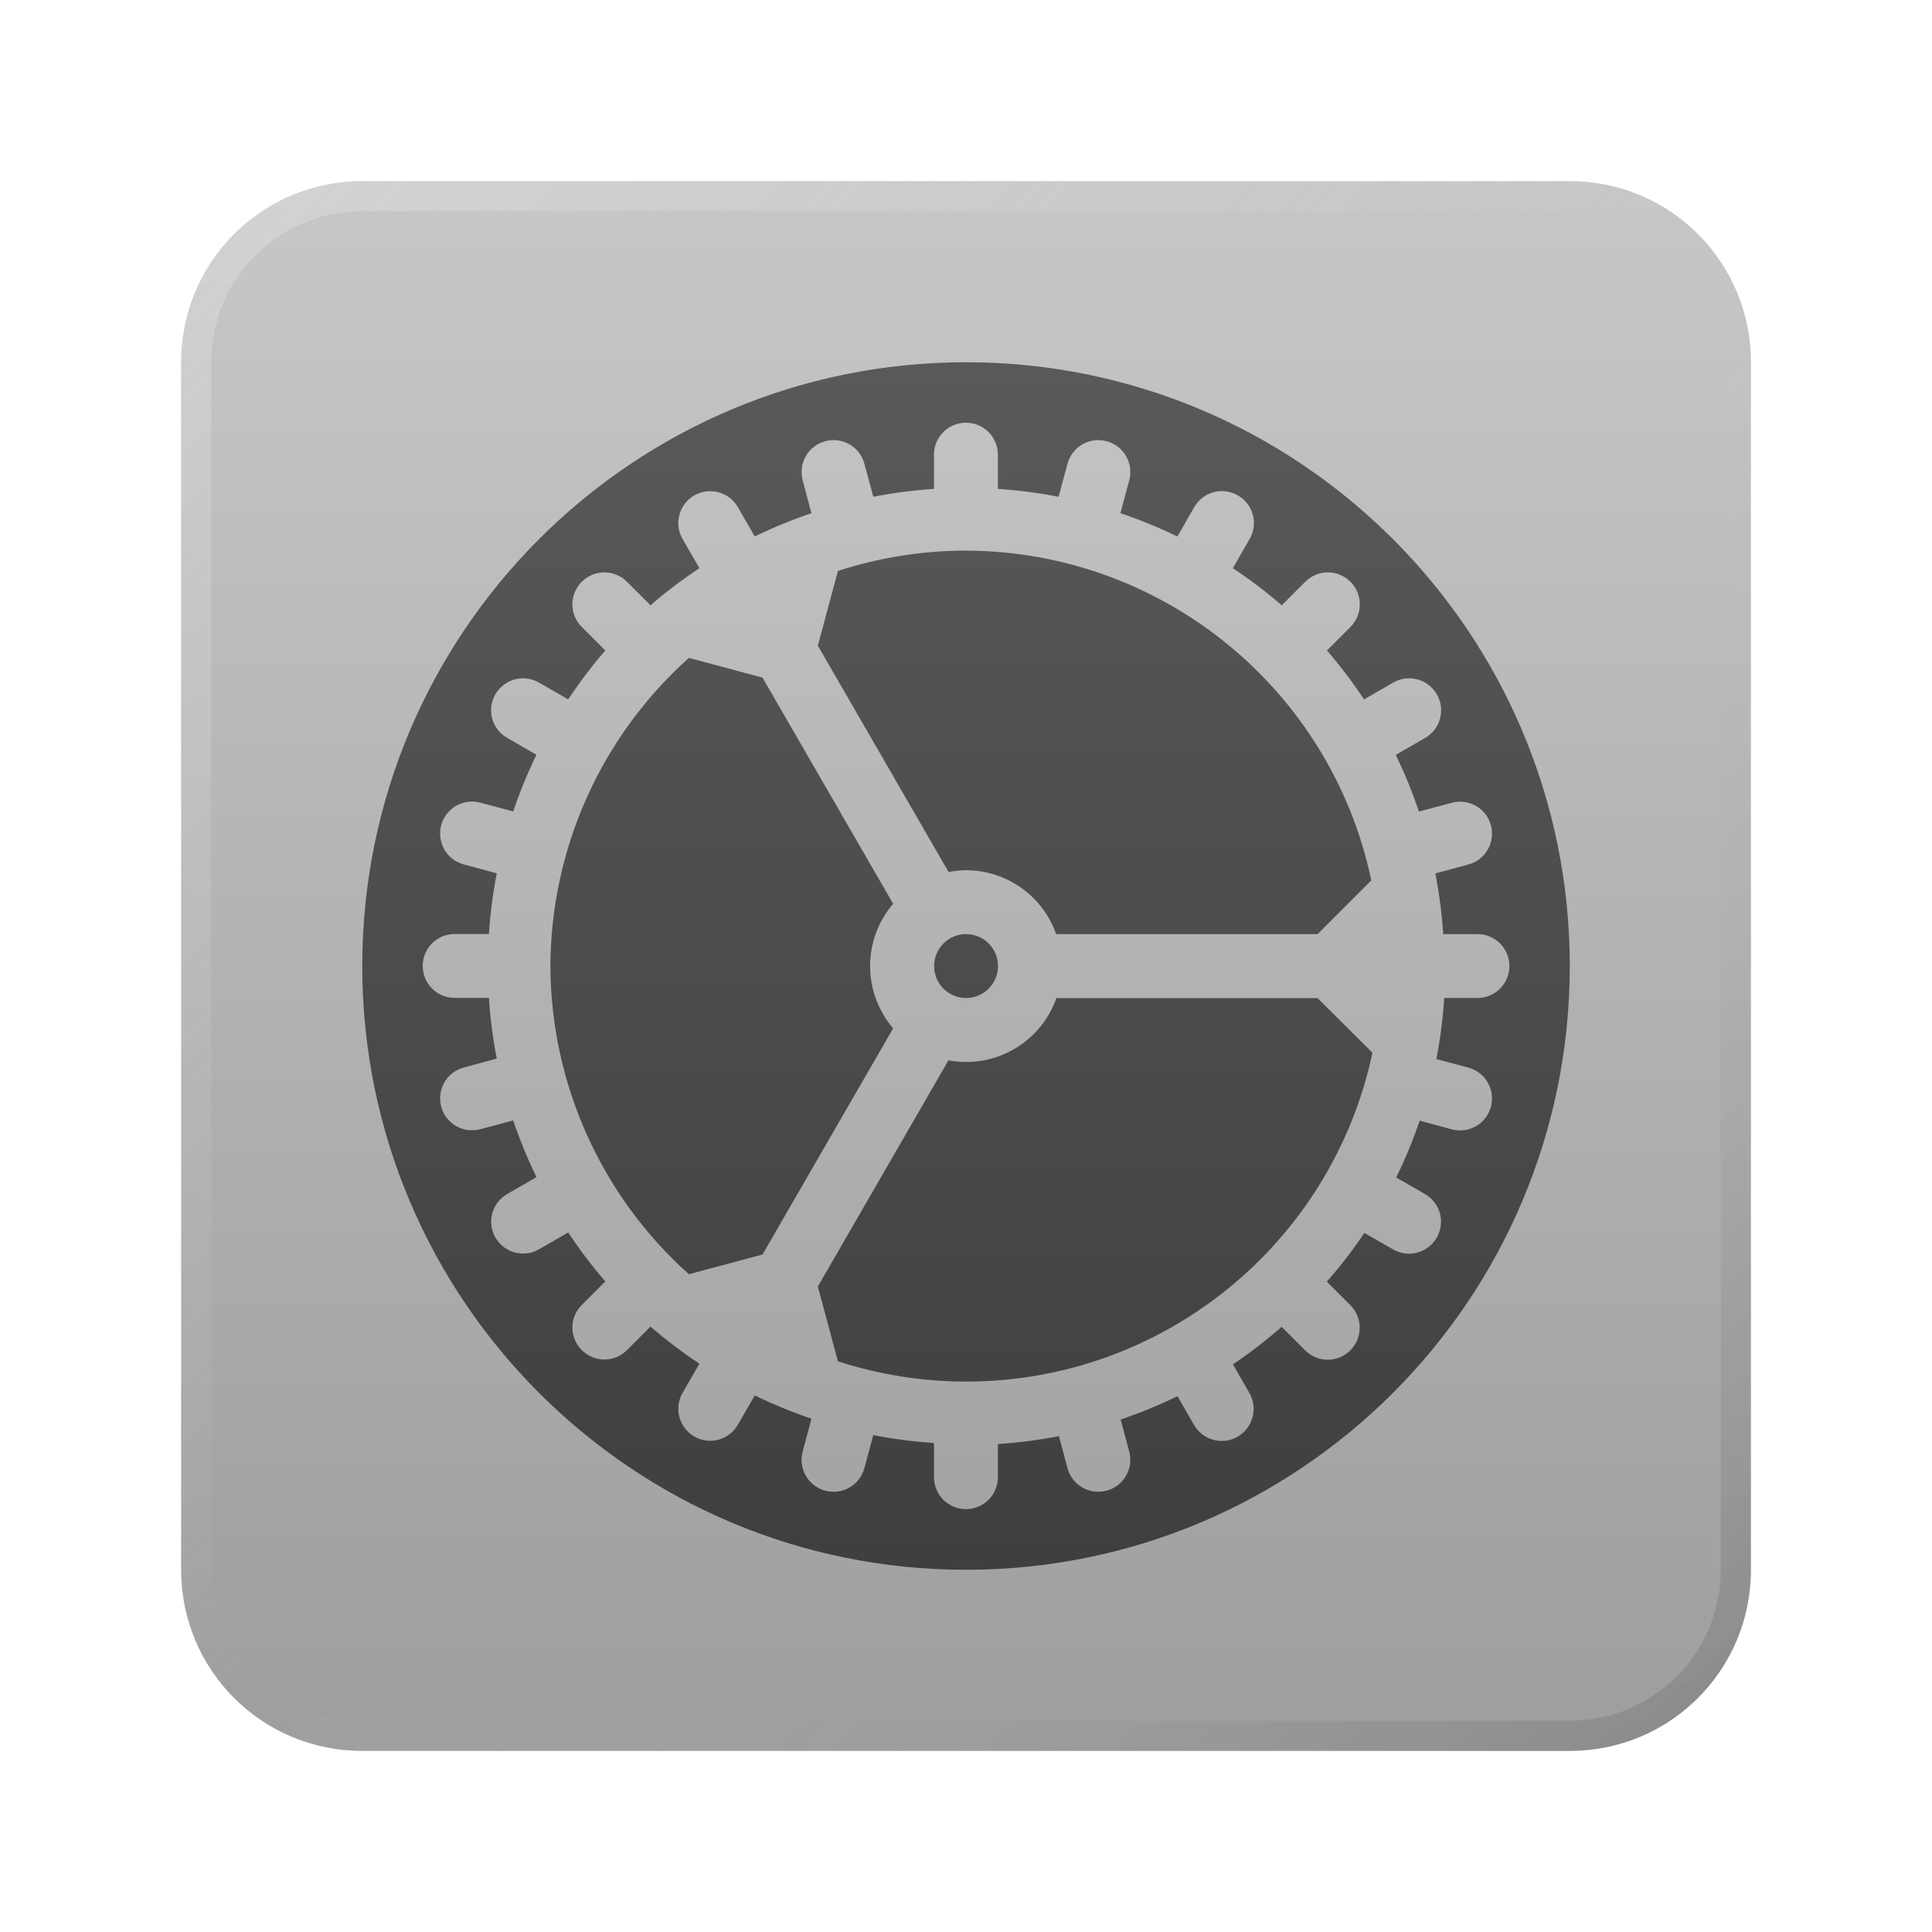
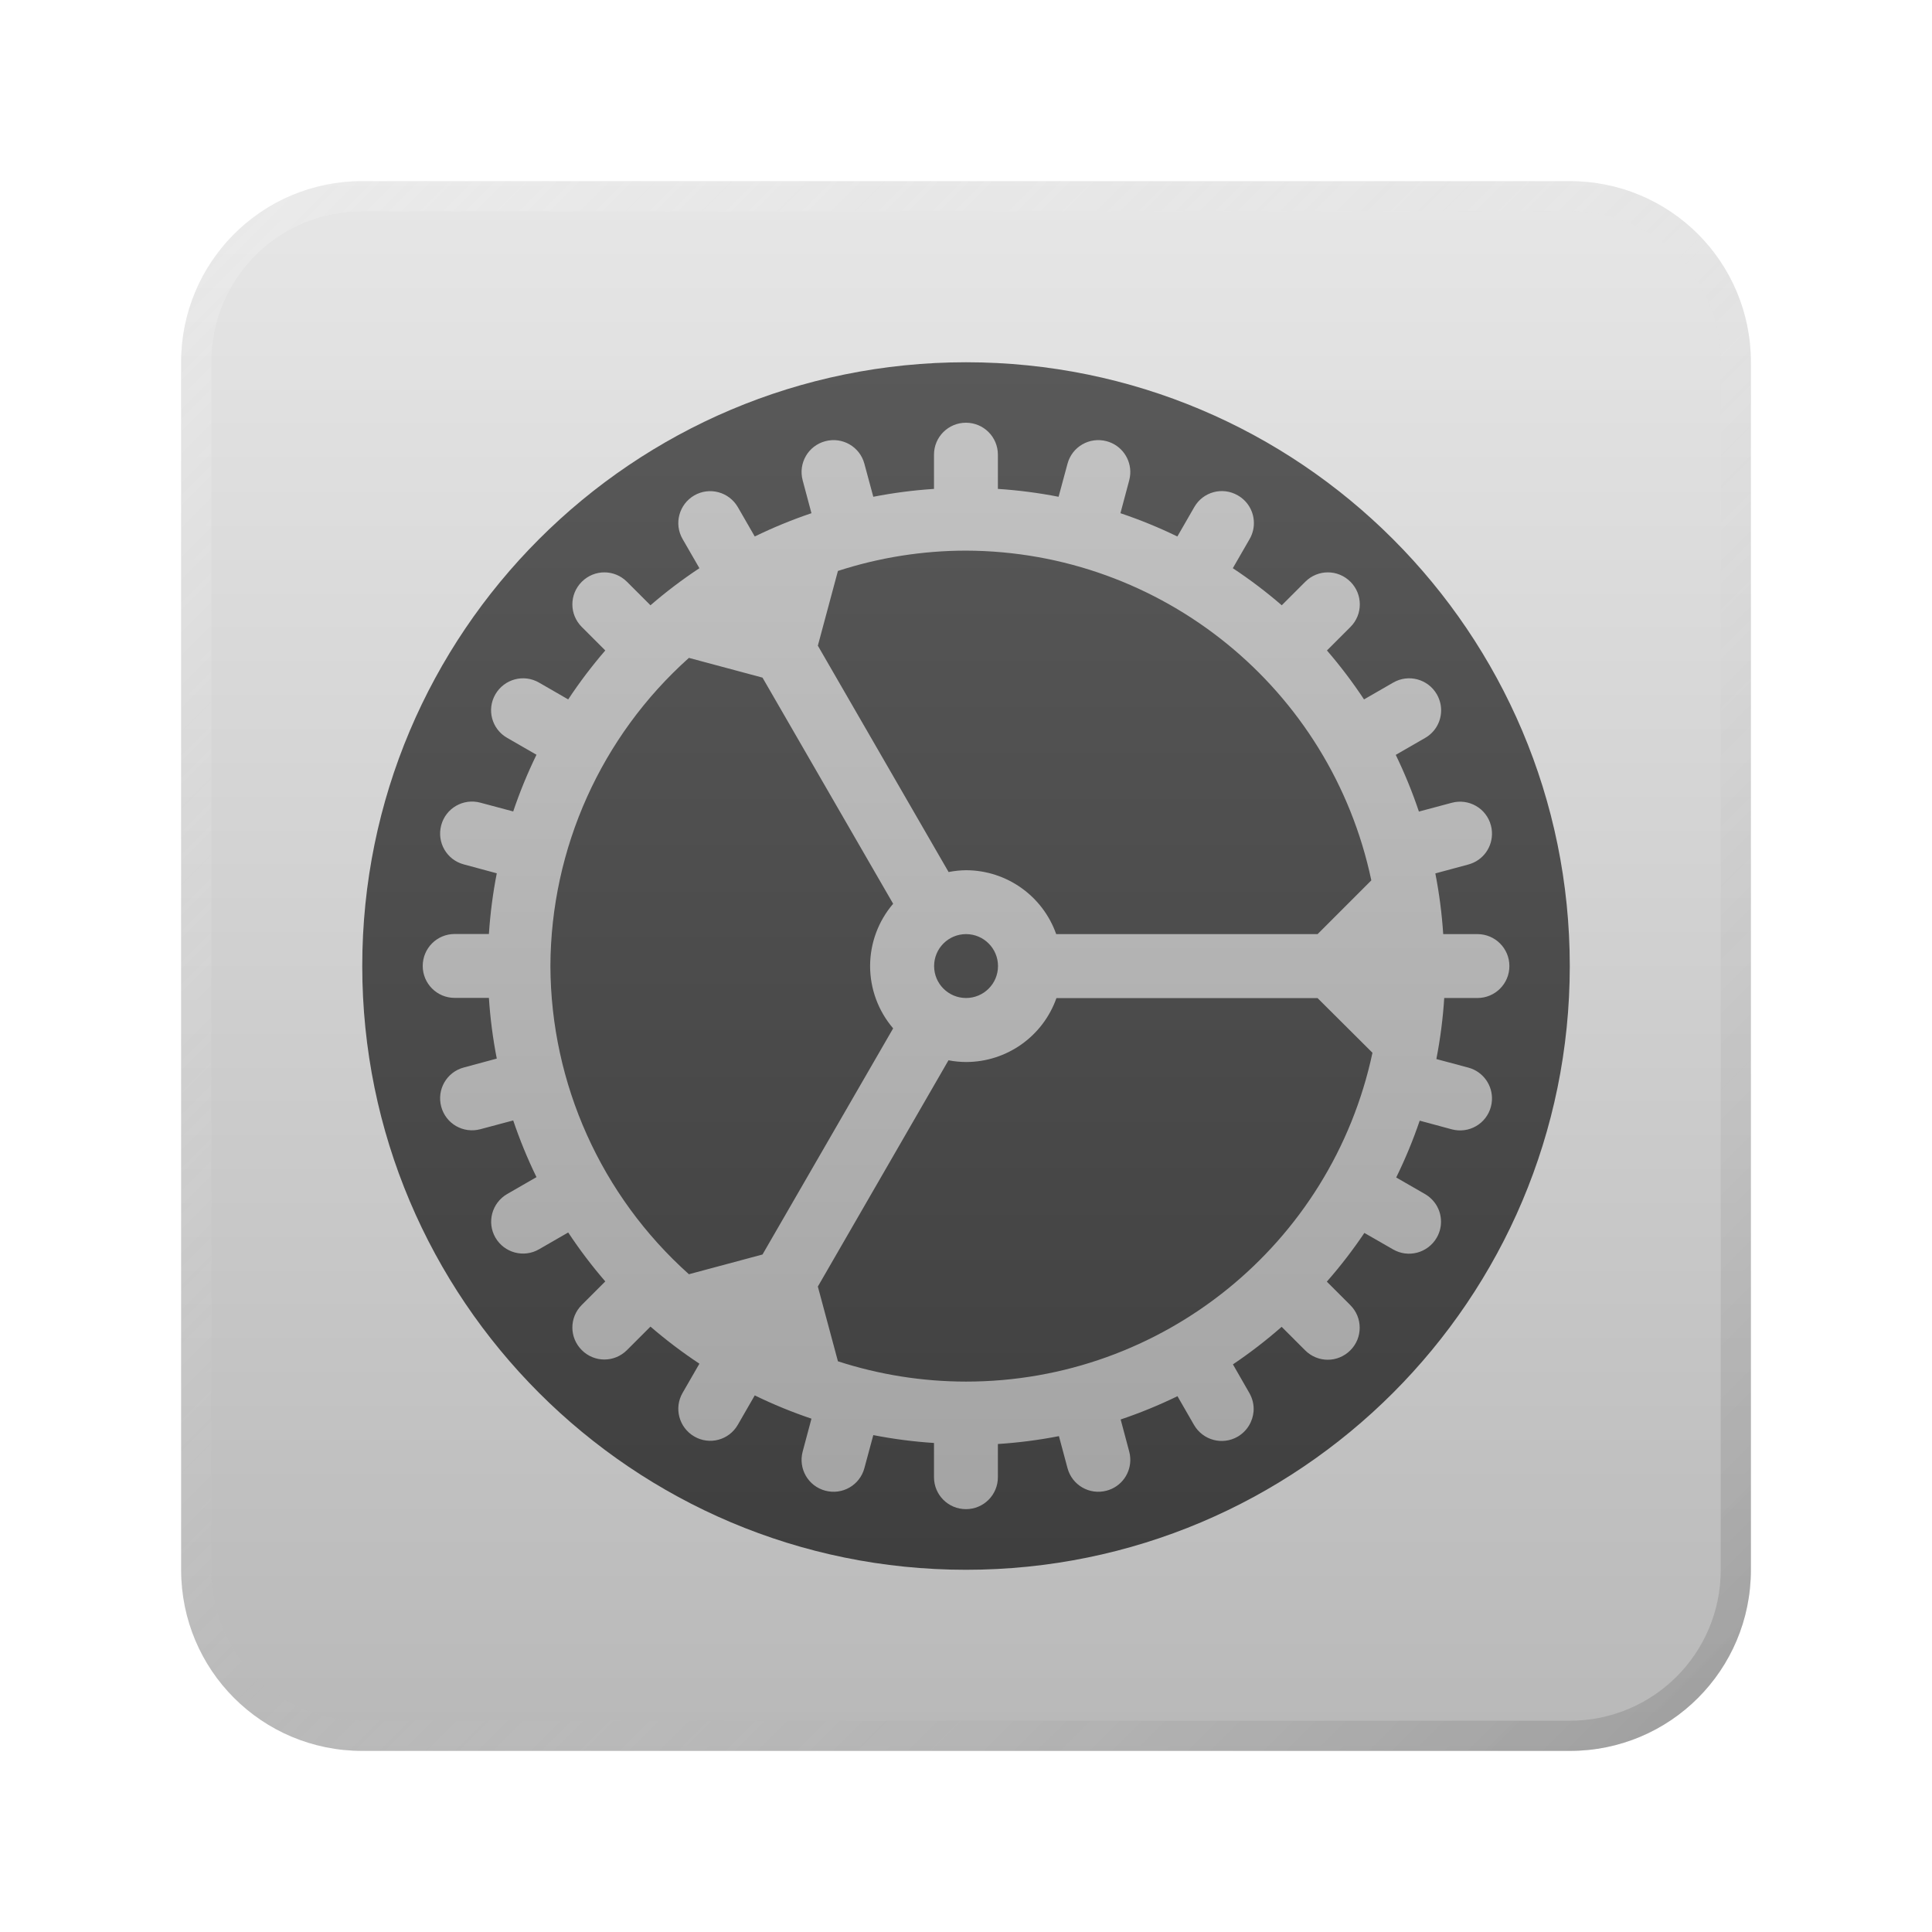
<svg xmlns="http://www.w3.org/2000/svg" xmlns:xlink="http://www.w3.org/1999/xlink" width="64" height="64" viewBox="0 0 16.933 16.933" version="1.1" id="svg5">
  <defs id="defs2">
+     <linearGradient id="linearGradient910">
+       <stop style="stop-color:#b3b3b3;stop-opacity:1" offset="0" id="stop906" />
+       <stop style="stop-color:#ececec;stop-opacity:1" offset="1" id="stop908" />
+     </linearGradient>
    <linearGradient id="linearGradient2058">
      <stop style="stop-color:#333333;stop-opacity:1" offset="0" id="stop2054" />
      <stop style="stop-color:#666666;stop-opacity:1" offset="1" id="stop2056" />
    </linearGradient>
    <linearGradient id="linearGradient3822">
      <stop style="stop-color:#999999;stop-opacity:1" offset="0" id="stop3818" />
      <stop style="stop-color:#cccccc;stop-opacity:1" offset="1" id="stop3820" />
    </linearGradient>
    <linearGradient id="linearGradient37218">
      <stop style="stop-color:#1a1a1a;stop-opacity:1" offset="0" id="stop37214" />
      <stop style="stop-color:#e6e6e6;stop-opacity:0.003" offset="0.497" id="stop37220" />
      <stop style="stop-color:#ffffff;stop-opacity:1" offset="1" id="stop37216" />
    </linearGradient>
    <linearGradient xlink:href="#linearGradient37218" id="linearGradient860" x1="64" y1="64" x2="4.1102362e-07" y2="2.2677165e-07" gradientUnits="userSpaceOnUse" />
    <linearGradient xlink:href="#linearGradient3822" id="linearGradient6863" x1="12.435" y1="17.727" x2="12.435" y2="4.233" gradientUnits="userSpaceOnUse" gradientTransform="matrix(1.200001,0,0,1.200001,-1.693376,-4.550843)" />
    <linearGradient xlink:href="#linearGradient2058" id="linearGradient2060" x1="13.755" y1="18.537" x2="13.755" y2="-2.101" gradientUnits="userSpaceOnUse" />
-     <linearGradient xlink:href="#linearGradient3822" id="linearGradient3355" x1="16.404" y1="16.933" x2="16.404" y2="-2.7838135e-07" gradientUnits="userSpaceOnUse" gradientTransform="scale(3.779528)" />
+     <linearGradient xlink:href="#linearGradient910" id="linearGradient3355" x1="16.404" y1="16.933" x2="16.404" y2="-2.7838135e-07" gradientUnits="userSpaceOnUse" gradientTransform="scale(3.779528)" />
  </defs>
  <path id="rect846-3" style="fill:url(#linearGradient2060);fill-opacity:1;stroke-width:0.338" d="m 3.704,2.117 h 9.525 c 0.879,0 1.587,0.708 1.587,1.587 v 9.525 c 0,0.879 -0.708,1.587 -1.587,1.587 H 3.704 c -0.879,0 -1.587,-0.708 -1.587,-1.587 V 3.704 c 0,-0.879 0.708,-1.587 1.587,-1.587 z" />
-   <path id="rect1440" style="fill:url(#linearGradient3355);fill-opacity:1;stroke-width:1.98;stroke-linejoin:round" d="M 12 6 C 8.676 6 6 8.676 6 12 L 6 52 C 6 55.324 8.676 58 12 58 L 52 58 C 55.324 58 58 55.324 58 52 L 58 12 C 58 8.676 55.324 6 52 6 L 12 6 z M 32 12 A 20 20 0 0 1 52 32 A 20 20 0 0 1 32 52 A 20 20 0 0 1 12 32 A 20 20 0 0 1 32 12 z " transform="scale(0.2645833)" />
+   <path id="rect1440" style="fill:url(#linearGradient3355);fill-opacity:1.0;stroke-width:1.98;stroke-linejoin:round" d="M 12 6 C 8.676 6 6 8.676 6 12 L 6 52 C 6 55.324 8.676 58 12 58 L 52 58 C 55.324 58 58 55.324 58 52 L 58 12 C 58 8.676 55.324 6 52 6 L 12 6 z M 32 12 A 20 20 0 0 1 52 32 A 20 20 0 0 1 32 52 A 20 20 0 0 1 12 32 A 20 20 0 0 1 32 12 z " transform="scale(0.2645833)" />
  <path id="rect846" style="opacity:0.3;fill:url(#linearGradient860);stroke-width:1.276;fill-opacity:1" d="M 12 6 C 8.676 6 6 8.676 6 12 L 6 52 C 6 55.324 8.676 58 12 58 L 52 58 C 55.324 58 58 55.324 58 52 L 58 12 C 58 8.676 55.324 6 52 6 L 12 6 z M 12 7 L 52 7 C 54.77 7 57 9.23 57 12 L 57 52 C 57 54.77 54.77 57 52 57 L 12 57 C 9.23 57 7 54.77 7 52 L 7 12 C 7 9.23 9.23 7 12 7 z " transform="scale(0.2645833)" />
  <path id="path863-3" style="opacity:1;fill:url(#linearGradient6863);fill-opacity:1;stroke-width:0.52;stroke-linejoin:round" d="m 13.229,8.467 c 0,-0.155 -0.125,-0.28 -0.28,-0.28 h -0.3 a 4.202,4.202 0 0 0 -0.069,-0.532 l 0.289,-0.078 c 0.131,-0.035 0.215,-0.156 0.207,-0.287 -0.001,-0.019 -0.004,-0.038 -0.009,-0.056 -0.04,-0.15 -0.193,-0.238 -0.343,-0.198 l -0.288,0.077 a 4.202,4.202 0 0 0 -0.203,-0.497 l 0.257,-0.148 c 0.084,-0.048 0.134,-0.133 0.14,-0.223 0.004,-0.054 -0.008,-0.109 -0.037,-0.16 -0.078,-0.134 -0.249,-0.18 -0.383,-0.102 l -0.255,0.147 a 4.202,4.202 0 0 0 -0.325,-0.429 l 0.206,-0.206 c 0.055,-0.055 0.082,-0.126 0.082,-0.198 1e-6,-0.072 -0.027,-0.143 -0.082,-0.198 -0.11,-0.11 -0.286,-0.11 -0.396,0 l -0.206,0.206 a 4.202,4.202 0 0 0 -0.429,-0.325 l 0.147,-0.255 c 0.029,-0.05 0.041,-0.106 0.037,-0.16 -0.006,-0.09 -0.056,-0.175 -0.14,-0.223 -0.134,-0.078 -0.305,-0.032 -0.382,0.103 l -0.148,0.257 A 4.202,4.202 0 0 0 9.82,4.498 l 0.077,-0.288 c 0.005,-0.019 0.008,-0.038 0.009,-0.056 0.008,-0.13 -0.076,-0.252 -0.207,-0.287 -0.15,-0.04 -0.303,0.048 -0.343,0.198 l -0.078,0.289 a 4.202,4.202 0 0 0 -0.532,-0.069 v -0.3 c 0,-0.155 -0.125,-0.28 -0.28,-0.28 -0.155,-1e-6 -0.28,0.125 -0.28,0.28 l -10e-7,0.3 a 4.202,4.202 0 0 0 -0.532,0.069 l -0.078,-0.289 c -0.04,-0.15 -0.193,-0.238 -0.343,-0.198 -0.15,0.04 -0.238,0.193 -0.198,0.343 l 0.077,0.288 a 4.202,4.202 0 0 0 -0.497,0.204 l -0.148,-0.257 c -0.078,-0.134 -0.248,-0.18 -0.382,-0.103 -0.134,0.078 -0.18,0.249 -0.102,0.383 l 0.147,0.255 a 4.202,4.202 0 0 0 -0.429,0.325 l -0.206,-0.206 c -0.11,-0.11 -0.286,-0.11 -0.396,0 -0.11,0.11 -0.11,0.286 4e-6,0.396 l 0.206,0.206 a 4.202,4.202 0 0 0 -0.325,0.429 l -0.255,-0.147 c -0.134,-0.078 -0.305,-0.032 -0.383,0.102 -0.078,0.134 -0.032,0.305 0.103,0.382 l 0.257,0.148 a 4.202,4.202 0 0 0 -0.204,0.497 l -0.288,-0.077 c -0.15,-0.04 -0.303,0.048 -0.343,0.198 -0.04,0.15 0.048,0.303 0.198,0.343 l 0.289,0.078 a 4.202,4.202 0 0 0 -0.069,0.532 l -0.3,-9e-6 c -0.155,4e-6 -0.28,0.125 -0.28,0.28 -1e-6,0.155 0.125,0.28 0.28,0.28 h 0.3 a 4.202,4.202 0 0 0 0.069,0.532 l -0.289,0.078 c -0.15,0.04 -0.238,0.193 -0.198,0.343 0.04,0.15 0.193,0.238 0.343,0.198 l 0.288,-0.077 a 4.202,4.202 0 0 0 0.204,0.497 l -0.257,0.148 c -0.134,0.078 -0.18,0.248 -0.103,0.382 0.078,0.134 0.249,0.18 0.383,0.102 l 0.255,-0.147 a 4.202,4.202 0 0 0 0.325,0.429 l -0.206,0.206 c -0.11,0.11 -0.11,0.286 5e-6,0.396 0.11,0.11 0.286,0.11 0.396,-9e-6 l 0.206,-0.206 a 4.202,4.202 0 0 0 0.429,0.325 l -0.147,0.255 c -0.078,0.134 -0.032,0.305 0.102,0.383 0.134,0.078 0.305,0.032 0.382,-0.103 l 0.148,-0.257 a 4.202,4.202 0 0 0 0.497,0.204 l -0.077,0.288 c -0.04,0.15 0.048,0.303 0.198,0.343 0.15,0.04 0.303,-0.048 0.343,-0.198 l 0.078,-0.289 a 4.202,4.202 0 0 0 0.532,0.069 l -2e-6,0.3 c 0,0.155 0.125,0.28 0.28,0.28 0.155,-2e-6 0.28,-0.125 0.28,-0.28 l -10e-7,-0.291 a 4.202,4.202 0 0 0 0.535,-0.069 l 0.075,0.28 c 0.04,0.15 0.193,0.238 0.343,0.198 0.131,-0.035 0.215,-0.156 0.207,-0.287 -0.001,-0.019 -0.004,-0.038 -0.009,-0.056 l -0.075,-0.281 A 4.202,4.202 0 0 0 10.32,12.237 l 0.145,0.252 c 0.078,0.134 0.248,0.18 0.382,0.103 0.084,-0.049 0.133,-0.134 0.14,-0.223 0.004,-0.054 -0.008,-0.109 -0.037,-0.16 l -0.144,-0.251 a 4.202,4.202 0 0 0 0.427,-0.329 l 0.206,0.206 c 0.11,0.11 0.286,0.11 0.396,6e-6 0.055,-0.055 0.082,-0.126 0.082,-0.198 6e-6,-0.072 -0.027,-0.143 -0.082,-0.198 l -0.206,-0.206 a 4.202,4.202 0 0 0 0.329,-0.427 l 0.251,0.144 c 0.134,0.078 0.305,0.032 0.383,-0.102 0.029,-0.05 0.041,-0.106 0.037,-0.16 -0.006,-0.09 -0.056,-0.174 -0.14,-0.223 l -0.252,-0.145 a 4.202,4.202 0 0 0 0.206,-0.498 l 0.281,0.076 c 0.15,0.04 0.303,-0.048 0.343,-0.198 0.005,-0.019 0.008,-0.038 0.009,-0.056 0.008,-0.13 -0.076,-0.252 -0.207,-0.287 l -0.28,-0.075 a 4.202,4.202 0 0 0 0.069,-0.535 h 0.291 c 0.155,-3e-6 0.28,-0.125 0.28,-0.28 z M 12.029,9.227 A 3.642,3.642 0 0 1 8.467,12.109 3.642,3.642 0 0 1 7.344,11.931 l -0.176,-0.655 1.145,-1.983 a 0.84,0.84 0 0 0 0.154,0.015 0.84,0.84 0 0 0 0.792,-0.56 l 2.289,-7e-6 z m -0.009,-1.512 -0.472,0.472 H 9.257 a 0.84,0.84 0 0 0 -0.79,-0.56 0.84,0.84 0 0 0 -0.153,0.016 l -1.146,-1.984 0.176,-0.655 a 3.642,3.642 0 0 1 1.122,-0.178 3.642,3.642 0 0 1 3.553,2.89 z m -3.273,0.752 a 0.28,0.28 0 0 1 -0.28,0.28 0.28,0.28 0 0 1 -0.28,-0.28 0.28,0.28 0 0 1 0.28,-0.28 0.28,0.28 0 0 1 0.28,0.28 z m -0.919,-0.546 a 0.84,0.84 0 0 0 -0.202,0.546 0.84,0.84 0 0 0 0.202,0.546 l -1.145,1.982 -0.645,0.173 a 3.642,3.642 0 0 1 -1.214,-2.701 3.642,3.642 0 0 1 1.214,-2.701 l 0.645,0.173 z" />
</svg>
